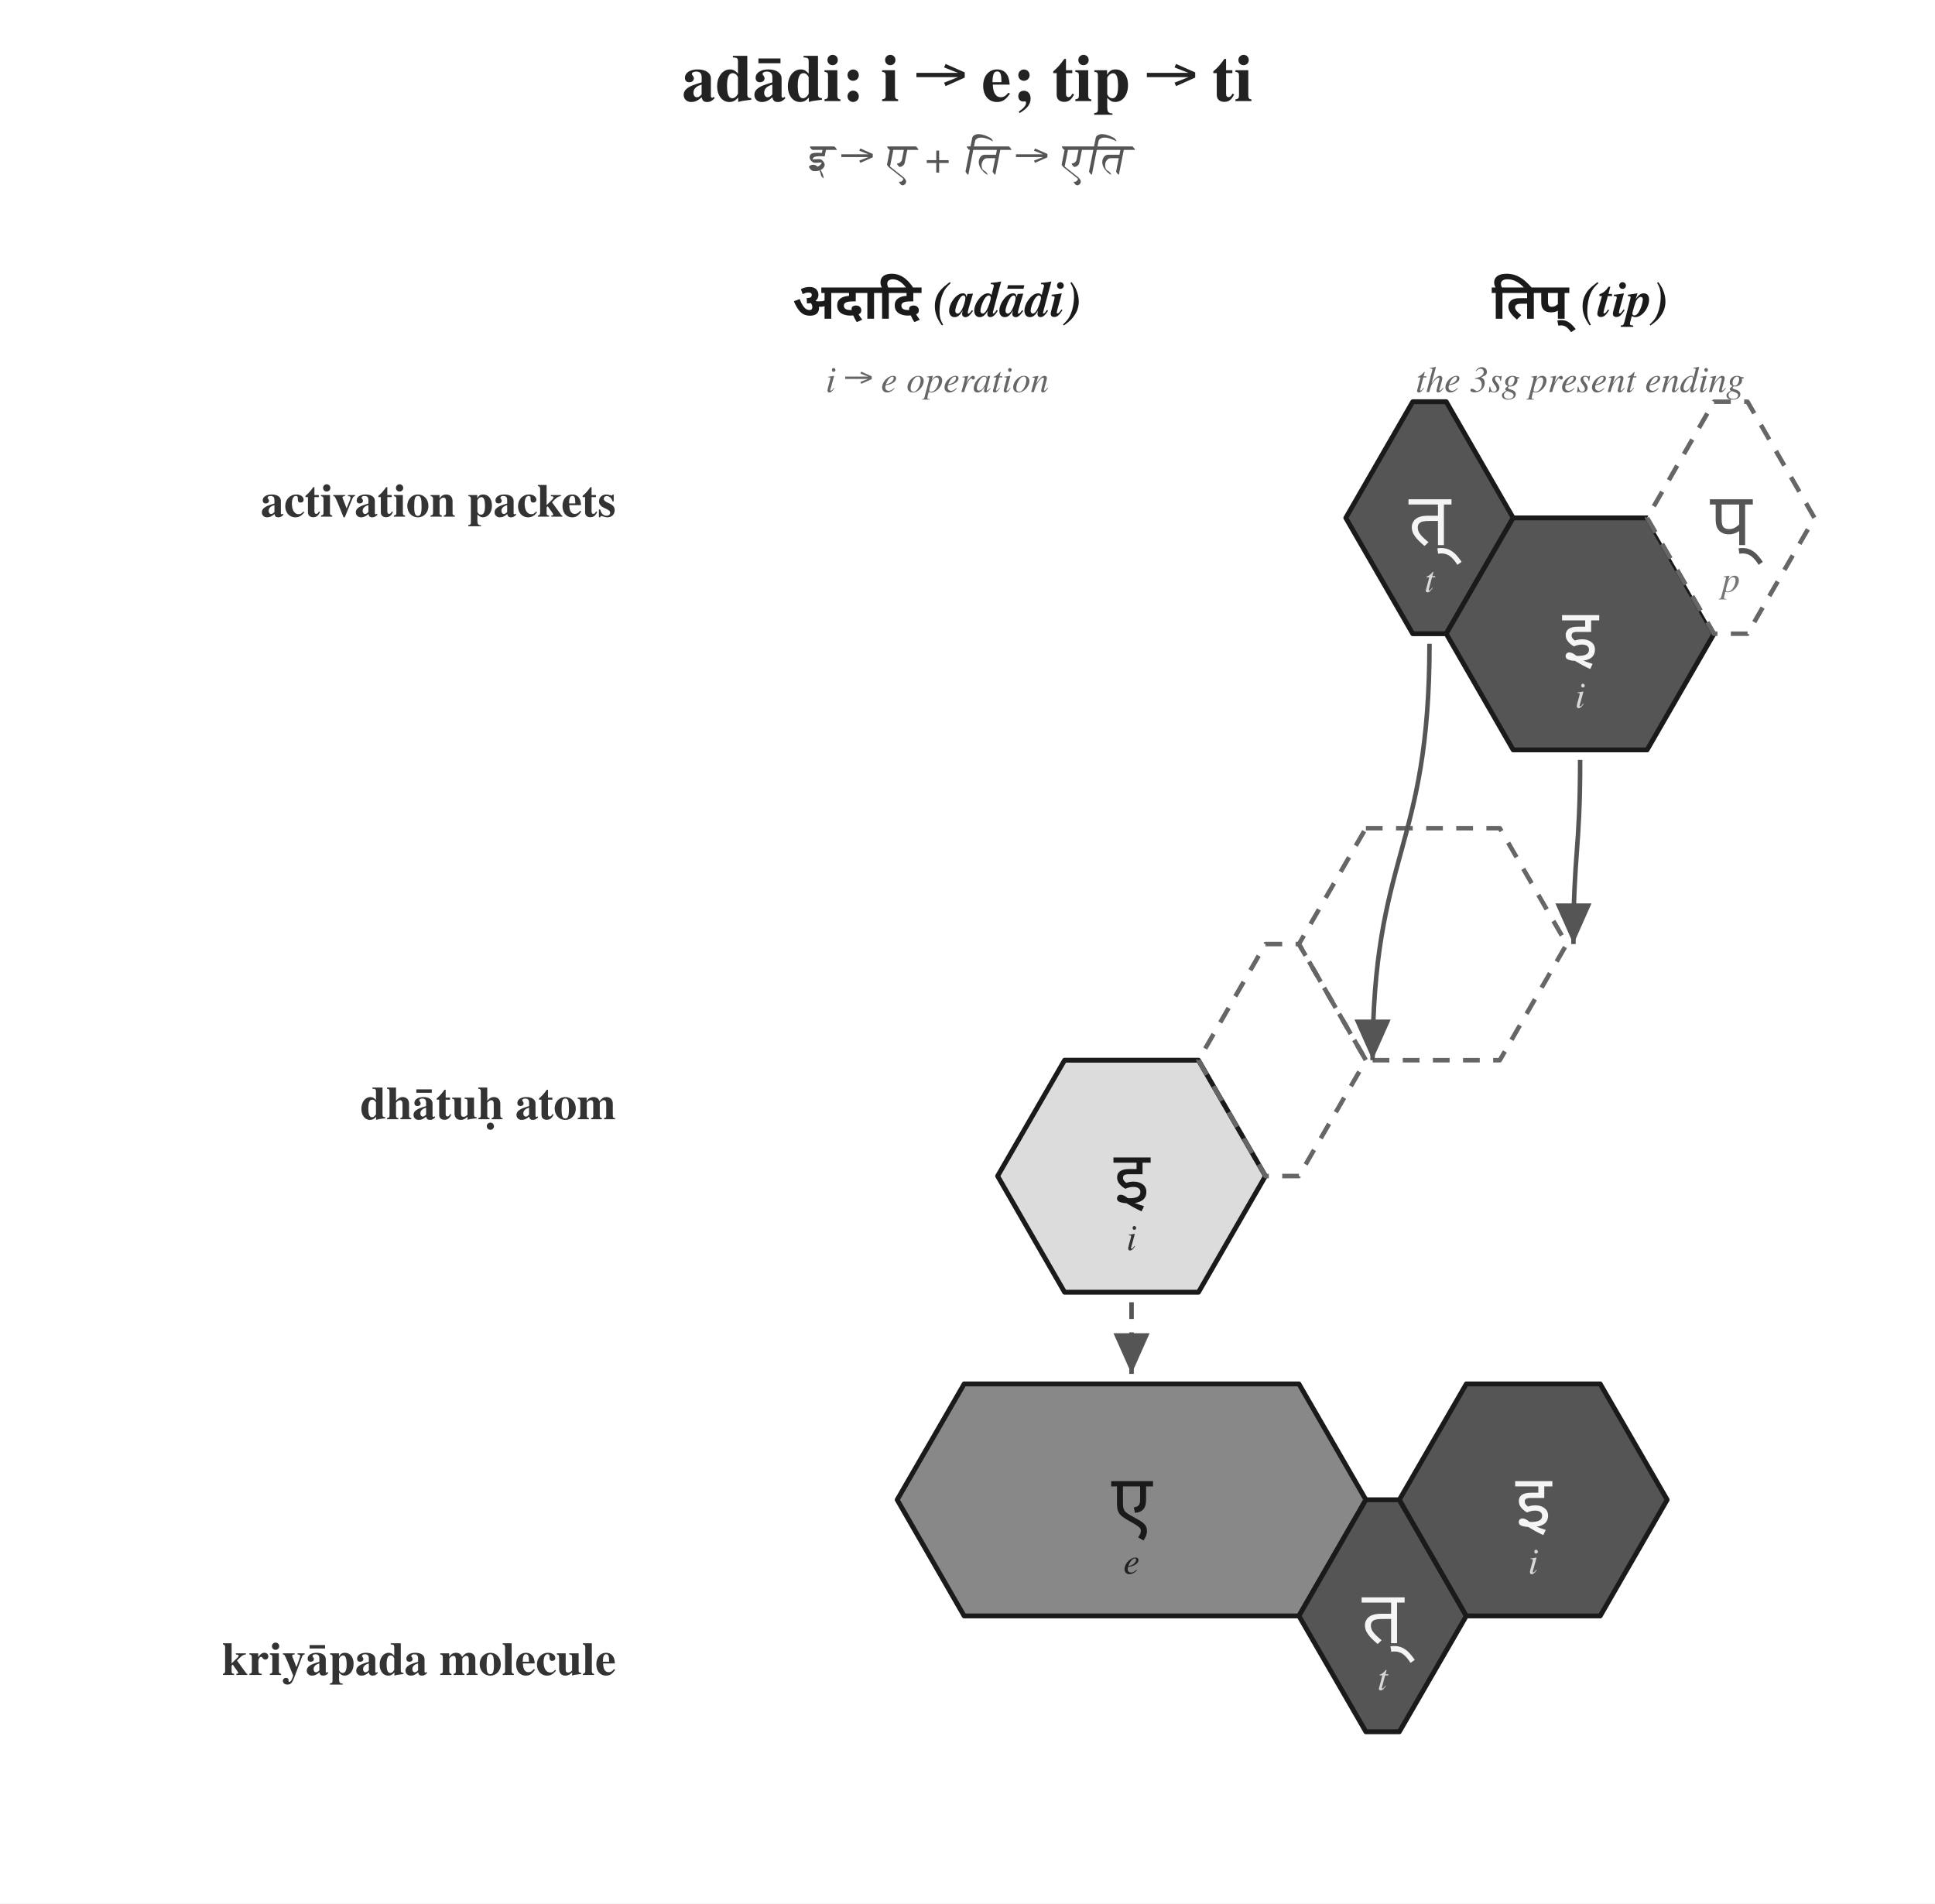
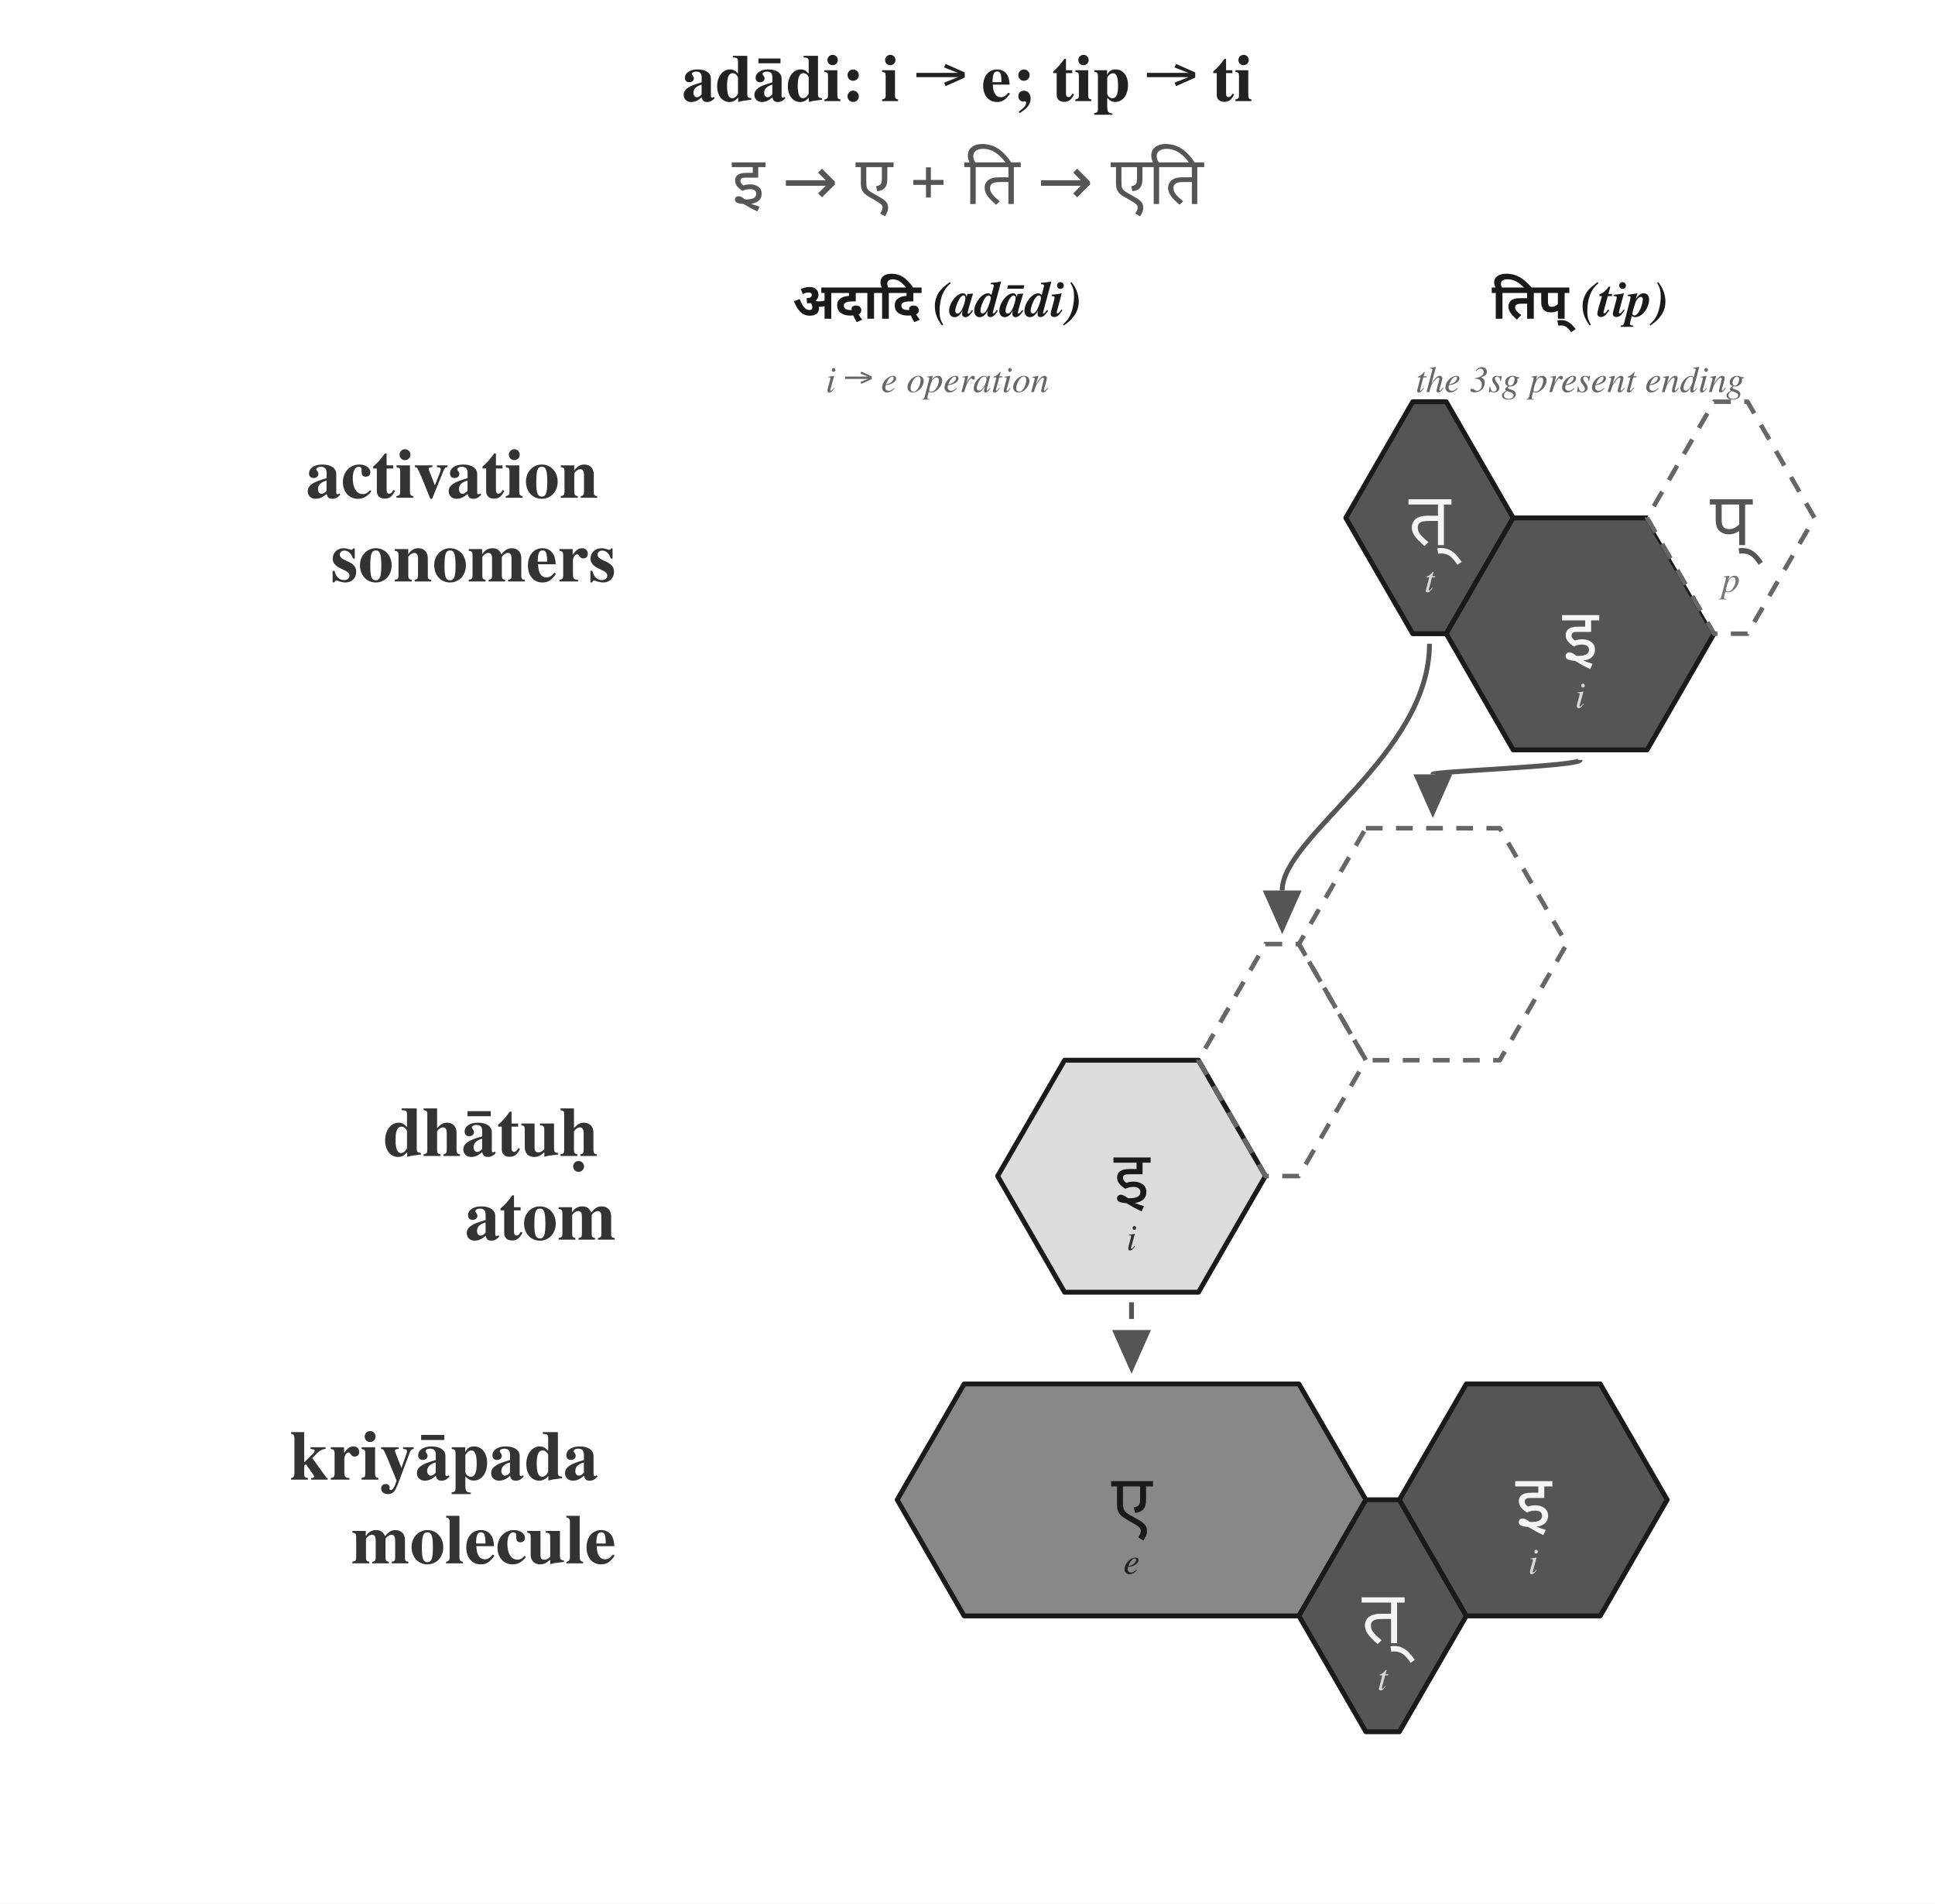
<svg xmlns="http://www.w3.org/2000/svg" viewBox="0 0 578.0 568.6" width="578.0" height="568.6">
  <rect x="0" y="0" width="578.0" height="568.6" fill="white" />
  <defs>
-     <marker id="arrowhead" markerWidth="10" markerHeight="8" refX="9" refY="4" orient="auto" markerUnits="strokeWidth">
+     <marker id="arrowhead" markerWidth="10" markerHeight="8" refX="0" refY="4" orient="auto" markerUnits="strokeWidth">
      <polygon points="0,0 9,4 0,8" fill="#555555" />
    </marker>
  </defs>
  <text x="289.0" y="24.0" font-family="Charter, Georgia, Times, serif" font-size="20" font-weight="700" text-anchor="middle" dominant-baseline="middle" fill="#222222">adādi: i → e; tip → ti</text>
-   <text x="289.0" y="48.0" font-family="Charter, Georgia, Times, serif" font-size="13" font-style="italic" text-anchor="middle" dominant-baseline="middle" fill="#555555">इ → ए + ति → एति</text>
-   <text x="184.0" y="150.0" font-family="Charter, Georgia, Times, serif" font-size="14" font-weight="600" text-anchor="end" dominant-baseline="middle" fill="#333333">activation packets</text>
-   <text x="184.0" y="330.0" font-family="Charter, Georgia, Times, serif" font-size="14" font-weight="600" text-anchor="end" dominant-baseline="middle" fill="#333333">dhātuḥ atom</text>
-   <text x="184.0" y="496.0" font-family="Charter, Georgia, Times, serif" font-size="14" font-weight="600" text-anchor="end" dominant-baseline="middle" fill="#333333">kriyāpada molecule</text>
+   <text x="289.0" y="54.0" font-family="Noto Sans Devanagari, Kohinoor Devanagari, Devanagari MT, Arial Unicode MS, sans-serif" font-size="20" font-weight="500" text-anchor="middle" dominant-baseline="middle" fill="#555555">इ → ए + ति → एति</text>
+   <text x="184.0" y="154.7" font-family="Charter, Georgia, Times, serif" font-size="21" font-weight="700" text-anchor="end" dominant-baseline="middle" fill="#333333">
+     <tspan x="184.0" y="142.2">activation</tspan>
+     <tspan x="184.0" y="167.2">sonomers</tspan>
+   </text>
+   <text x="184.0" y="351.3" font-family="Charter, Georgia, Times, serif" font-size="21" font-weight="700" text-anchor="end" dominant-baseline="middle" fill="#333333">
+     <tspan x="184.0" y="338.8">dhātuḥ</tspan>
+     <tspan x="184.0" y="363.8">atom</tspan>
+   </text>
+   <text x="184.0" y="448.0" font-family="Charter, Georgia, Times, serif" font-size="21" font-weight="700" text-anchor="end" dominant-baseline="middle" fill="#333333">
+     <tspan x="184.0" y="435.5">kriyāpada</tspan>
+     <tspan x="184.0" y="460.5">molecule</tspan>
+   </text>
  <text x="280.0" y="90.0" font-family="Charter, Georgia, Times, serif" font-size="15" font-weight="700" text-anchor="middle" dominant-baseline="middle" fill="#1a1a1a">
    <tspan font-family="Noto Sans Devanagari, Kohinoor Devanagari, Devanagari MT, Arial Unicode MS, sans-serif">अदादि</tspan>
    <tspan font-style="italic">(adādi)</tspan>
  </text>
  <text x="280.0" y="114.0" font-family="Charter, Georgia, Times, serif" font-size="11" font-style="italic" text-anchor="middle" dominant-baseline="middle" fill="#666666">i → e operation</text>
  <text x="472.0" y="90.0" font-family="Charter, Georgia, Times, serif" font-size="15" font-weight="700" text-anchor="middle" dominant-baseline="middle" fill="#1a1a1a">
    <tspan font-family="Noto Sans Devanagari, Kohinoor Devanagari, Devanagari MT, Arial Unicode MS, sans-serif">तिप्</tspan>
    <tspan font-style="italic">(tip)</tspan>
  </text>
  <text x="472.0" y="114.0" font-family="Charter, Georgia, Times, serif" font-size="11" font-style="italic" text-anchor="middle" dominant-baseline="middle" fill="#666666">the 3sg present ending</text>
  <polygon points="422.0,120.0 432.0,120.0 452.0,154.7 432.0,189.3 422.0,189.3 402.0,154.7" fill="#555555" stroke="#1a1a1a" stroke-width="1.45" stroke-linejoin="round" />
  <text x="427.0" y="155.2" font-family="Noto Sans Devanagari, Kohinoor Devanagari, Devanagari MT, Arial Unicode MS, sans-serif" font-size="22" font-weight="500" text-anchor="middle" dominant-baseline="middle" fill="#f5f5f5">त्</text>
  <text x="427.0" y="173.7" font-family="Charter, Georgia, Times, serif" font-size="11" font-style="italic" text-anchor="middle" dominant-baseline="middle" fill="#d8d8d8">t</text>
  <polygon points="452.0,154.7 492.0,154.7 512.0,189.3 492.0,224.0 452.0,224.0 432.0,189.3" fill="#555555" stroke="#1a1a1a" stroke-width="1.45" stroke-linejoin="round" />
  <text x="472.0" y="189.8" font-family="Noto Sans Devanagari, Kohinoor Devanagari, Devanagari MT, Arial Unicode MS, sans-serif" font-size="22" font-weight="500" text-anchor="middle" dominant-baseline="middle" fill="#f5f5f5">इ</text>
  <text x="472.0" y="208.3" font-family="Charter, Georgia, Times, serif" font-size="11" font-style="italic" text-anchor="middle" dominant-baseline="middle" fill="#d8d8d8">i</text>
  <polygon points="512.0,120.0 522.0,120.0 542.0,154.7 522.0,189.3 512.0,189.3 492.0,154.7" fill="white" stroke="#666666" stroke-width="1.35" stroke-dasharray="5 4" stroke-linejoin="round" />
  <text x="517.0" y="155.2" font-family="Noto Sans Devanagari, Kohinoor Devanagari, Devanagari MT, Arial Unicode MS, sans-serif" font-size="22" font-weight="500" text-anchor="middle" dominant-baseline="middle" fill="#555555">प्</text>
  <text x="517.0" y="173.7" font-family="Charter, Georgia, Times, serif" font-size="11" font-style="italic" text-anchor="middle" dominant-baseline="middle" fill="#777777">p</text>
  <polygon points="318.0,316.7 358.0,316.7 378.0,351.3 358.0,386.0 318.0,386.0 298.0,351.3" fill="#dcdcdc" stroke="#1a1a1a" stroke-width="1.45" stroke-linejoin="round" />
  <text x="338.0" y="351.8" font-family="Noto Sans Devanagari, Kohinoor Devanagari, Devanagari MT, Arial Unicode MS, sans-serif" font-size="22" font-weight="500" text-anchor="middle" dominant-baseline="middle" fill="#1a1a1a">इ</text>
  <text x="338.0" y="370.3" font-family="Charter, Georgia, Times, serif" font-size="11" font-style="italic" text-anchor="middle" dominant-baseline="middle" fill="#333333">i</text>
  <polygon points="378.0,282.0 388.0,282.0 408.0,316.7 388.0,351.3 378.0,351.3 358.0,316.7" fill="none" stroke="#666666" stroke-width="1.35" stroke-dasharray="5 4" stroke-linejoin="round" />
  <polygon points="408.0,247.4 448.0,247.4 468.0,282.0 448.0,316.7 408.0,316.7 388.0,282.0" fill="none" stroke="#666666" stroke-width="1.35" stroke-dasharray="5 4" stroke-linejoin="round" />
-   <path d="M 427.0,192.3 C 427.0,254.5 410.0,254.5 410.0,316.7" fill="none" stroke="#555555" stroke-width="1.35" marker-end="url(#arrowhead)" />
-   <path d="M 472.0,227.0 C 472.0,254.5 470.0,254.5 470.0,282.0" fill="none" stroke="#555555" stroke-width="1.35" marker-end="url(#arrowhead)" />
-   <path d="M 338.0,389.0 L 338.0,410.4" fill="none" stroke="#555555" stroke-width="1.35" stroke-dasharray="5 4" marker-end="url(#arrowhead)" />
+   <path d="M 427.0,192.3 C 427.0,225.5 383.0,249.8 383.0,266.0" fill="none" stroke="#555555" stroke-width="1.45" marker-end="url(#arrowhead)" />
+   <path d="M 472.0,227.0 C 472.0,228.9 428.0,230.4 428.0,231.3" fill="none" stroke="#555555" stroke-width="1.45" marker-end="url(#arrowhead)" />
+   <path d="M 338.0,389.0 L 338.0,397.3" fill="none" stroke="#555555" stroke-width="1.45" stroke-dasharray="5 4" marker-end="url(#arrowhead)" />
  <polygon points="288.0,413.4 388.0,413.4 408.0,448.0 388.0,482.7 288.0,482.7 268.0,448.0" fill="#888888" stroke="#1a1a1a" stroke-width="1.45" stroke-linejoin="round" />
  <text x="338.0" y="448.5" font-family="Noto Sans Devanagari, Kohinoor Devanagari, Devanagari MT, Arial Unicode MS, sans-serif" font-size="22" font-weight="500" text-anchor="middle" dominant-baseline="middle" fill="#1a1a1a">ए</text>
  <text x="338.0" y="467.0" font-family="Charter, Georgia, Times, serif" font-size="11" font-style="italic" text-anchor="middle" dominant-baseline="middle" fill="#222222">e</text>
  <polygon points="408.0,448.0 418.0,448.0 438.0,482.7 418.0,517.3 408.0,517.3 388.0,482.7" fill="#555555" stroke="#1a1a1a" stroke-width="1.45" stroke-linejoin="round" />
  <text x="413.0" y="483.2" font-family="Noto Sans Devanagari, Kohinoor Devanagari, Devanagari MT, Arial Unicode MS, sans-serif" font-size="22" font-weight="500" text-anchor="middle" dominant-baseline="middle" fill="#f5f5f5">त्</text>
  <text x="413.0" y="501.7" font-family="Charter, Georgia, Times, serif" font-size="11" font-style="italic" text-anchor="middle" dominant-baseline="middle" fill="#d8d8d8">t</text>
  <polygon points="438.0,413.4 478.0,413.4 498.0,448.0 478.0,482.7 438.0,482.7 418.0,448.0" fill="#555555" stroke="#1a1a1a" stroke-width="1.45" stroke-linejoin="round" />
  <text x="458.0" y="448.5" font-family="Noto Sans Devanagari, Kohinoor Devanagari, Devanagari MT, Arial Unicode MS, sans-serif" font-size="22" font-weight="500" text-anchor="middle" dominant-baseline="middle" fill="#f5f5f5">इ</text>
  <text x="458.0" y="467.0" font-family="Charter, Georgia, Times, serif" font-size="11" font-style="italic" text-anchor="middle" dominant-baseline="middle" fill="#d8d8d8">i</text>
</svg>
